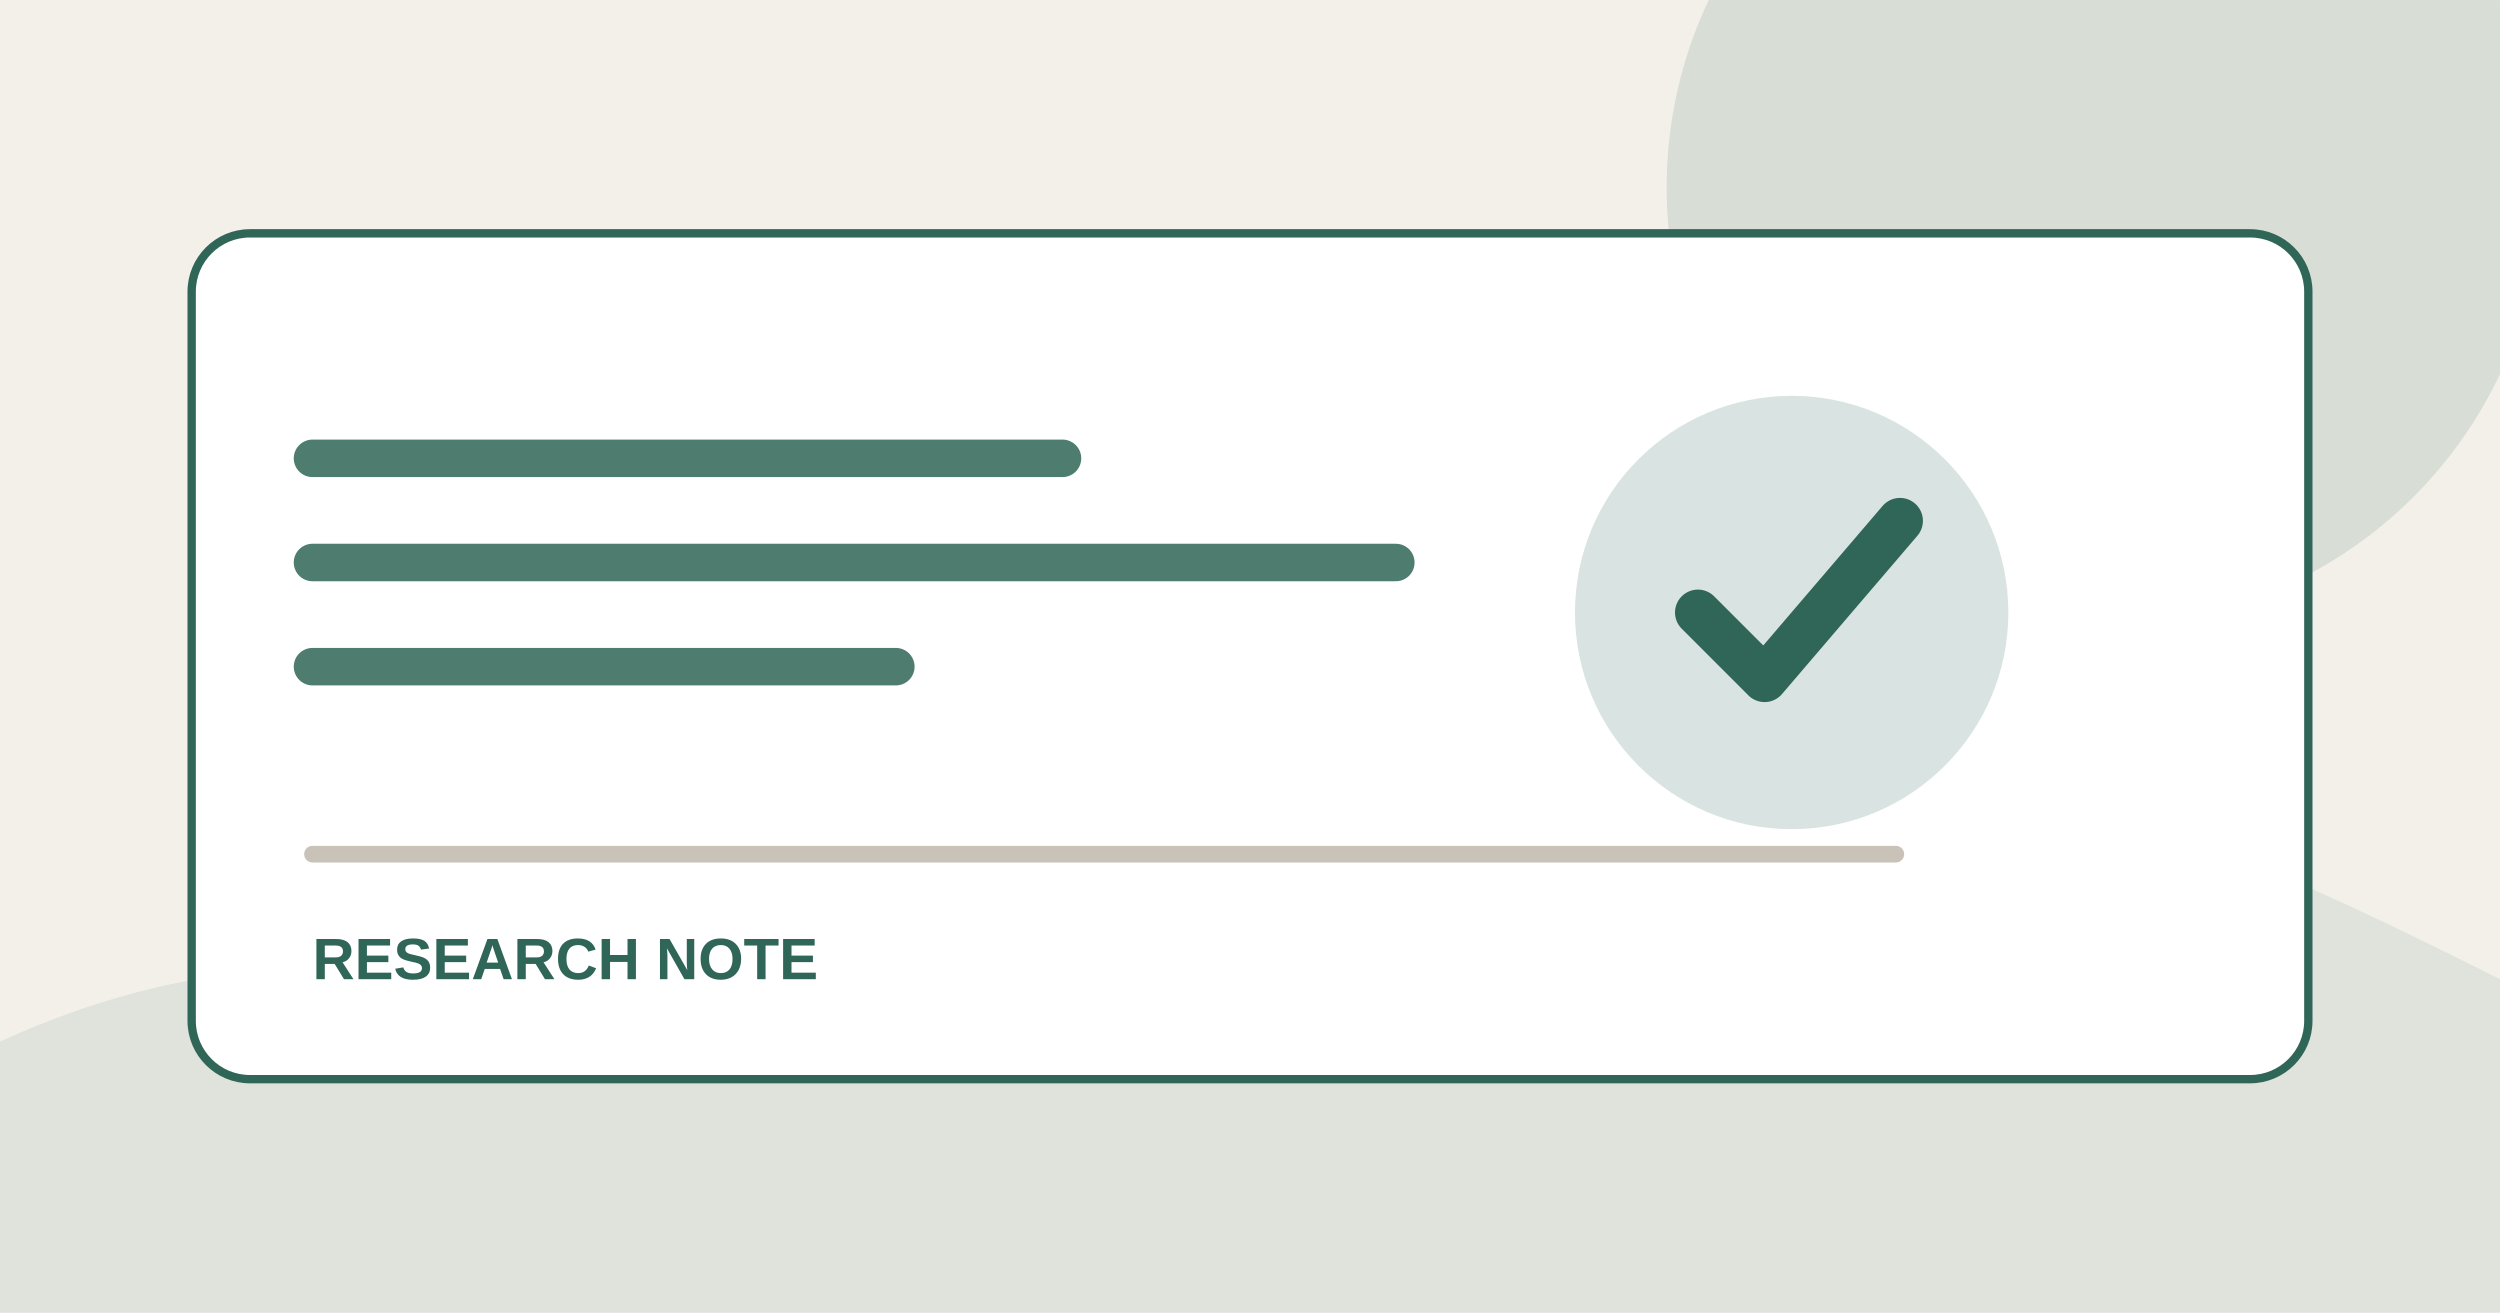
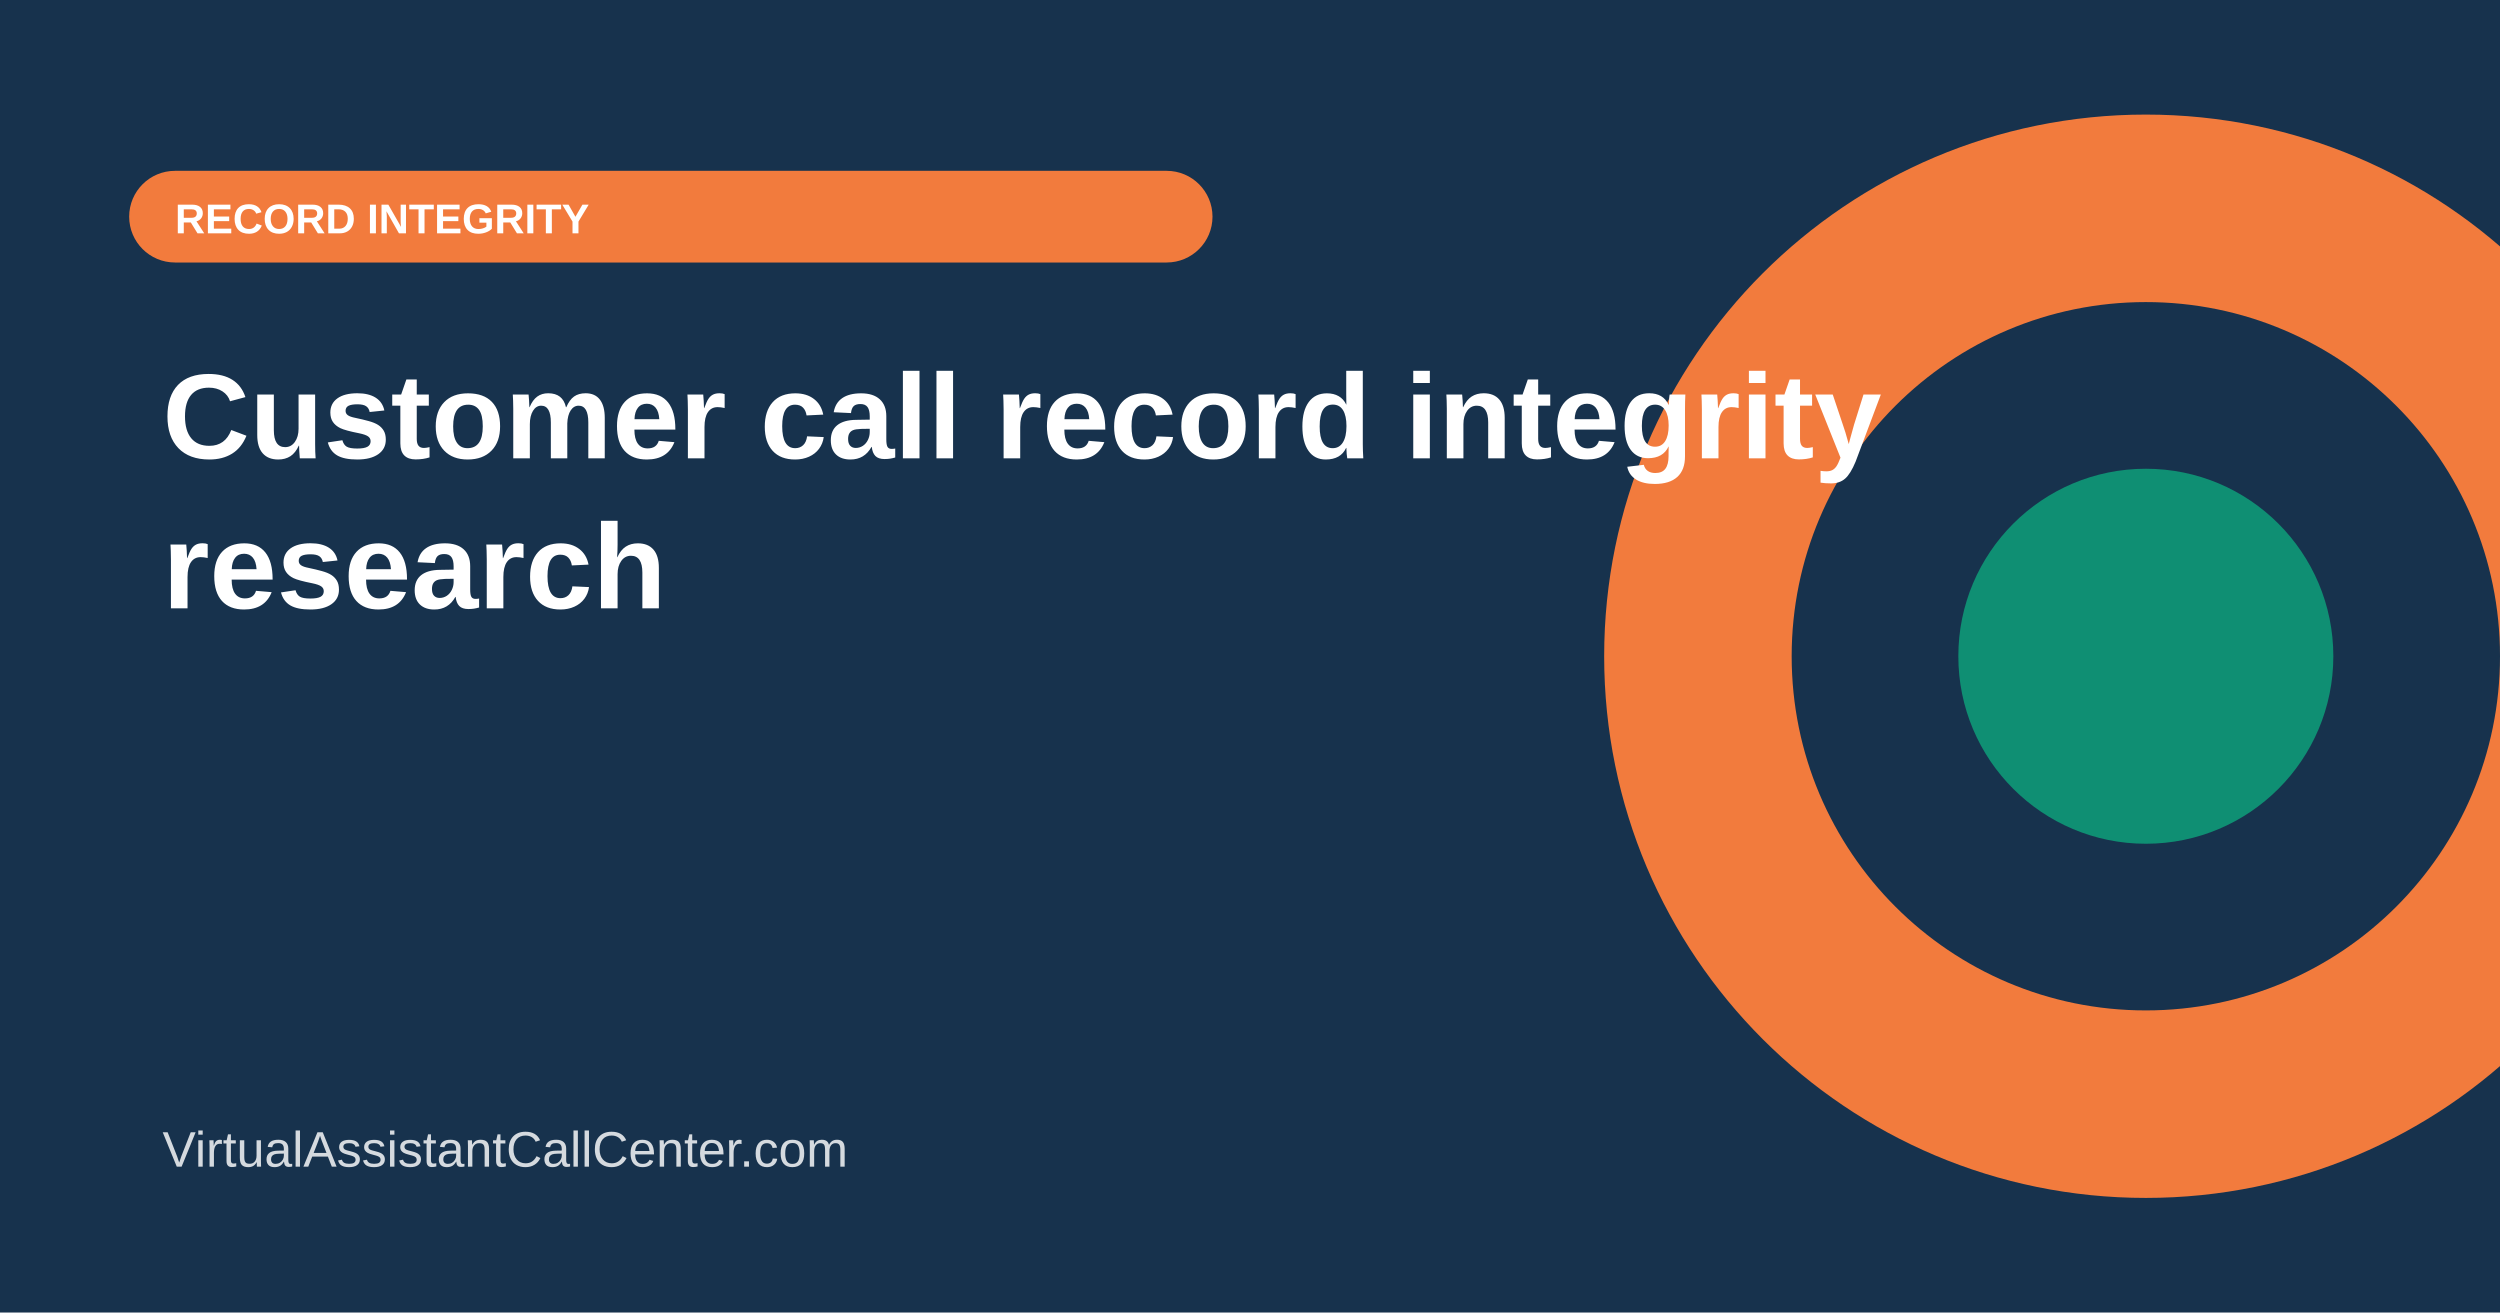
- <svg xmlns="http://www.w3.org/2000/svg" width="1200" height="630" viewBox="0 0 1200 630">
-   <rect width="1200" height="630" fill="#f3f0ea" />
-   <circle cx="1010" cy="90" r="210" fill="#2f6657" opacity=".14" />
-   <path d="M0 500 C240 390 380 580 650 460 S1000 370 1200 470 V630 H0Z" fill="#2f6657" opacity=".10" />
-   <rect x="92" y="112" width="1016" height="406" rx="28" fill="#fff" stroke="#2f6657" stroke-width="4" />
-   <path d="M150 220h360M150 270h520M150 320h280" stroke="#2f6657" stroke-width="18" stroke-linecap="round" opacity=".85" />
-   <circle cx="860" cy="294" r="104" fill="#2f6657" opacity=".18" />
-   <path d="M815 294l32 32 65-76" fill="none" stroke="#2f6657" stroke-width="22" stroke-linecap="round" stroke-linejoin="round" />
-   <path d="M150 410h760" stroke="#c9c2b8" stroke-width="8" stroke-linecap="round" />
-   <text x="150" y="470" font-family="Arial,sans-serif" font-size="28" fill="#2f6657" font-weight="700">RESEARCH NOTE</text>
+ <svg xmlns="http://www.w3.org/2000/svg" width="1200" height="630">
+   <rect width="1200" height="630" fill="#17324d" />
+   <circle cx="1030" cy="315" r="260" fill="#f27b3d" />
+   <circle cx="1030" cy="315" r="170" fill="#17324d" />
+   <circle cx="1030" cy="315" r="90" fill="#0f8f73" />
+   <rect x="62" y="82" width="520" height="44" rx="22" fill="#f27b3d" />
+   <text x="84" y="112" fill="white" font-family="Arial,sans-serif" font-size="20" font-weight="700">RECORD INTEGRITY</text>
+   <text x="78" y="220" fill="white" font-family="Arial,sans-serif" font-size="58" font-weight="700">Customer call record integrity</text>
+   <text x="78" y="292" fill="white" font-family="Arial,sans-serif" font-size="58" font-weight="700">research</text>
+   <text x="78" y="560" fill="white" opacity=".82" font-family="Arial,sans-serif" font-size="24">VirtualAssistantCallCenter.com</text>
</svg>
